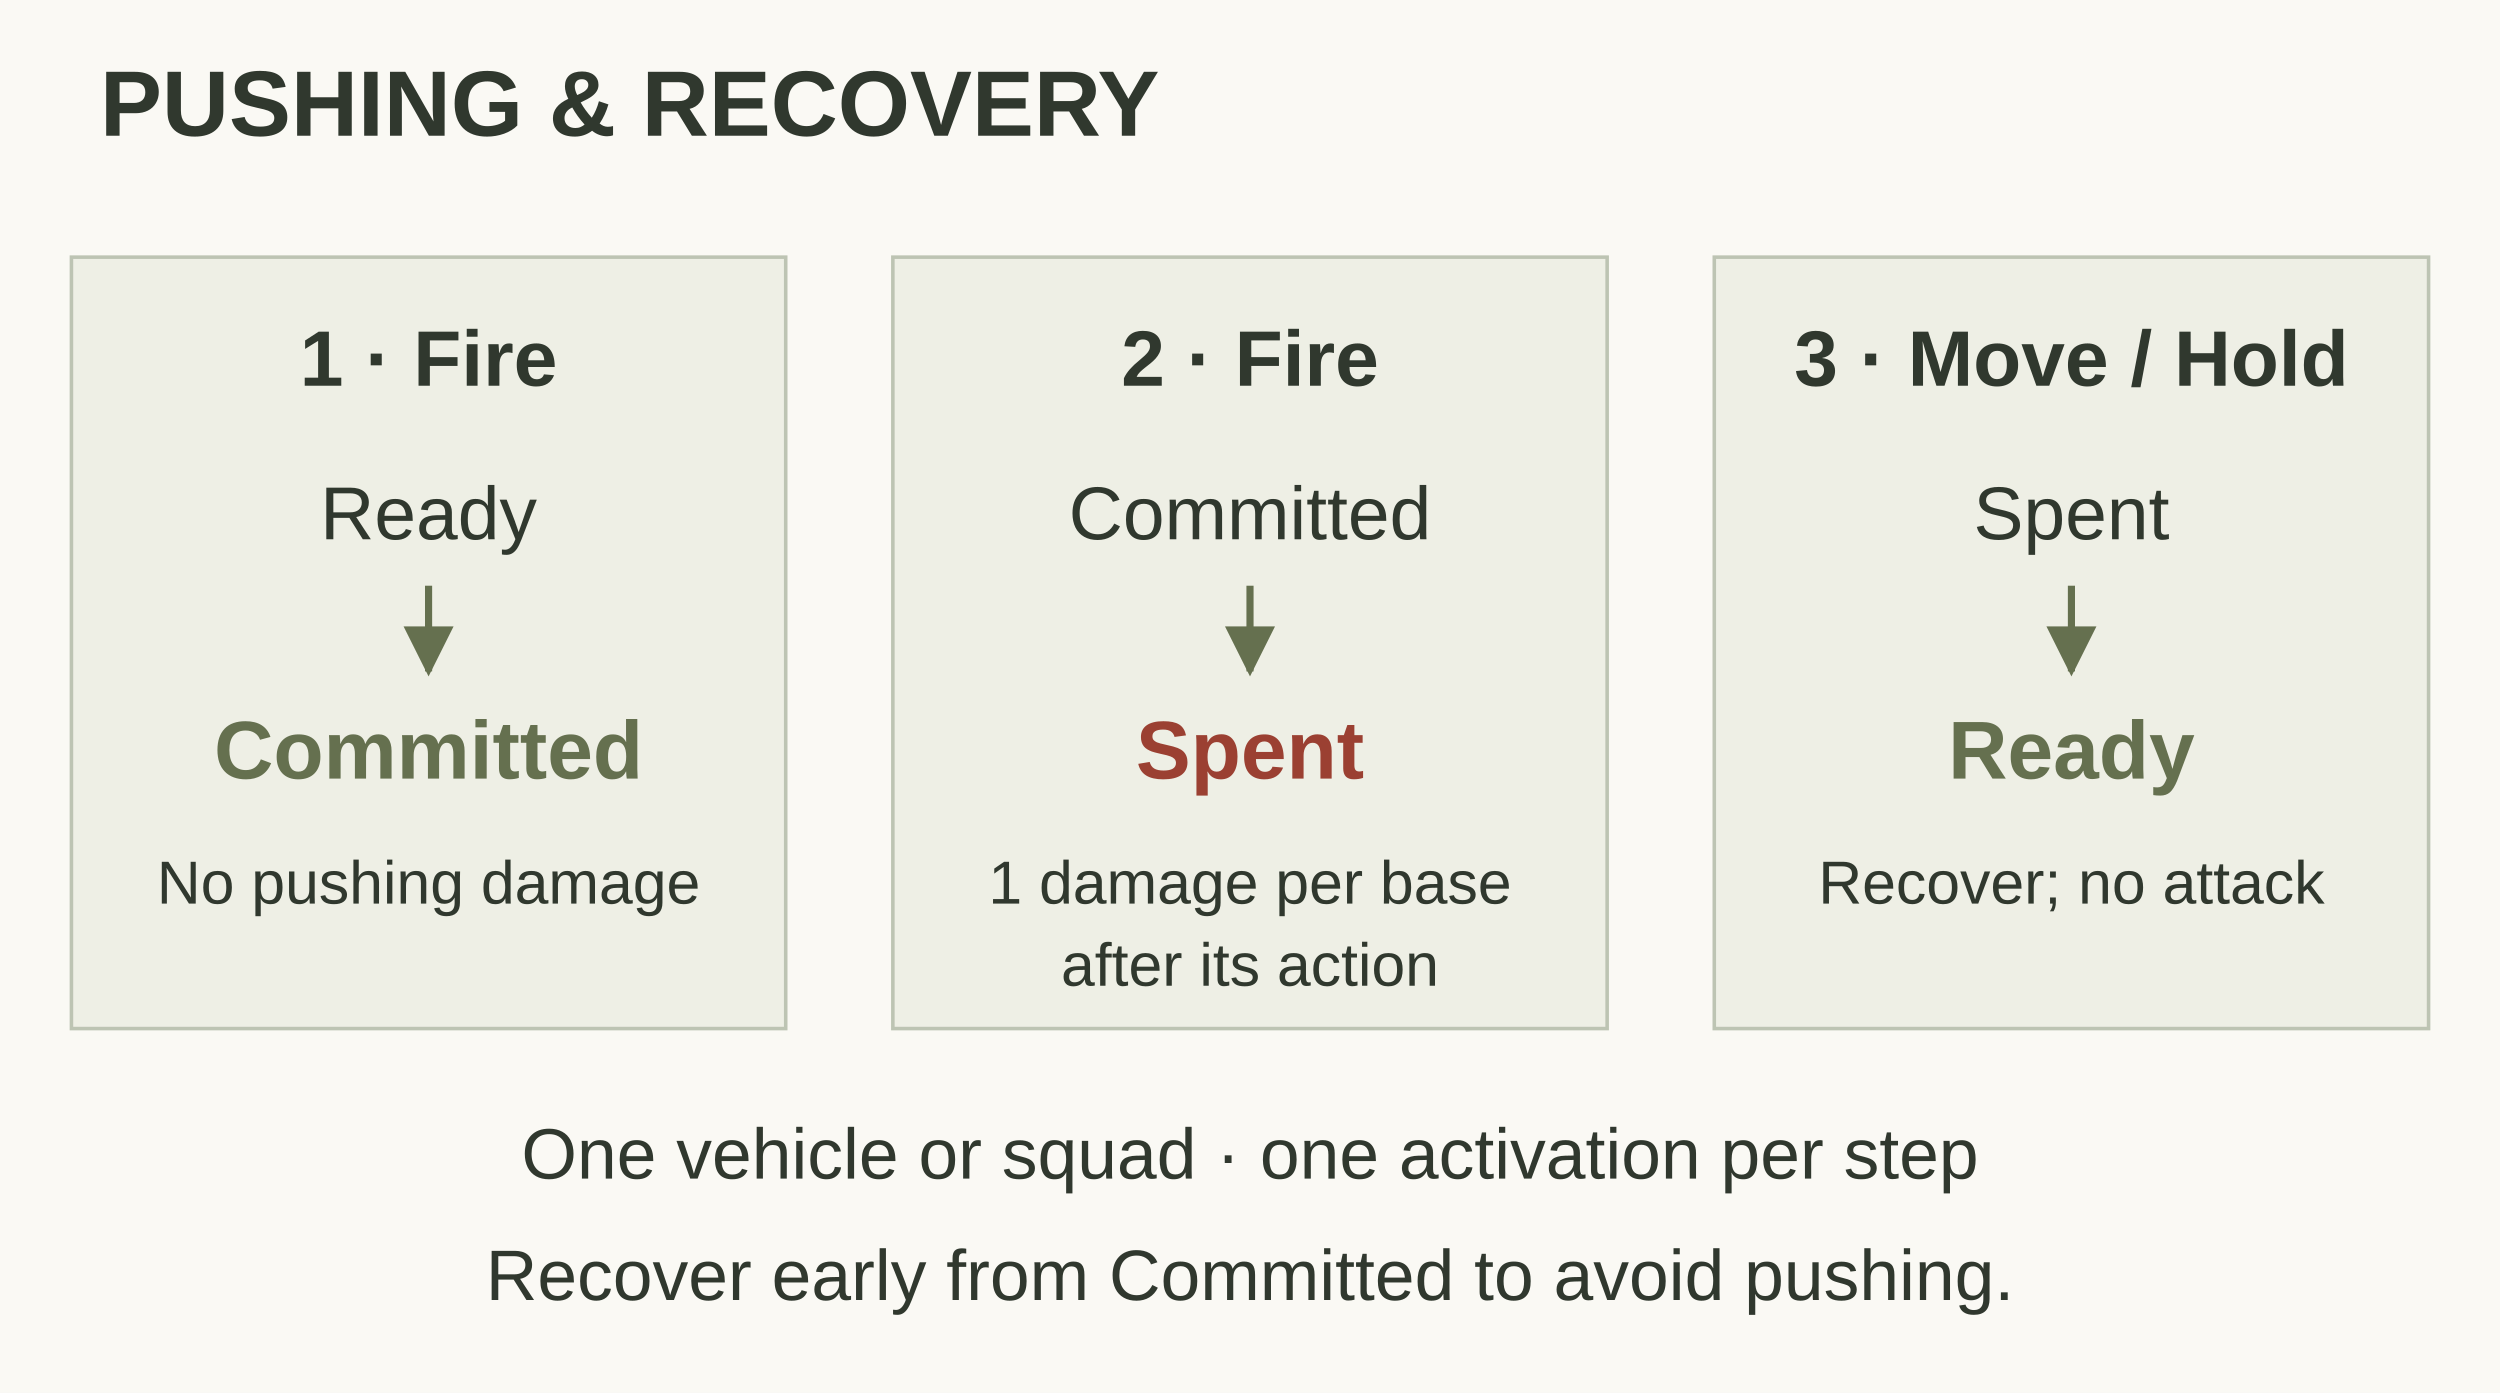
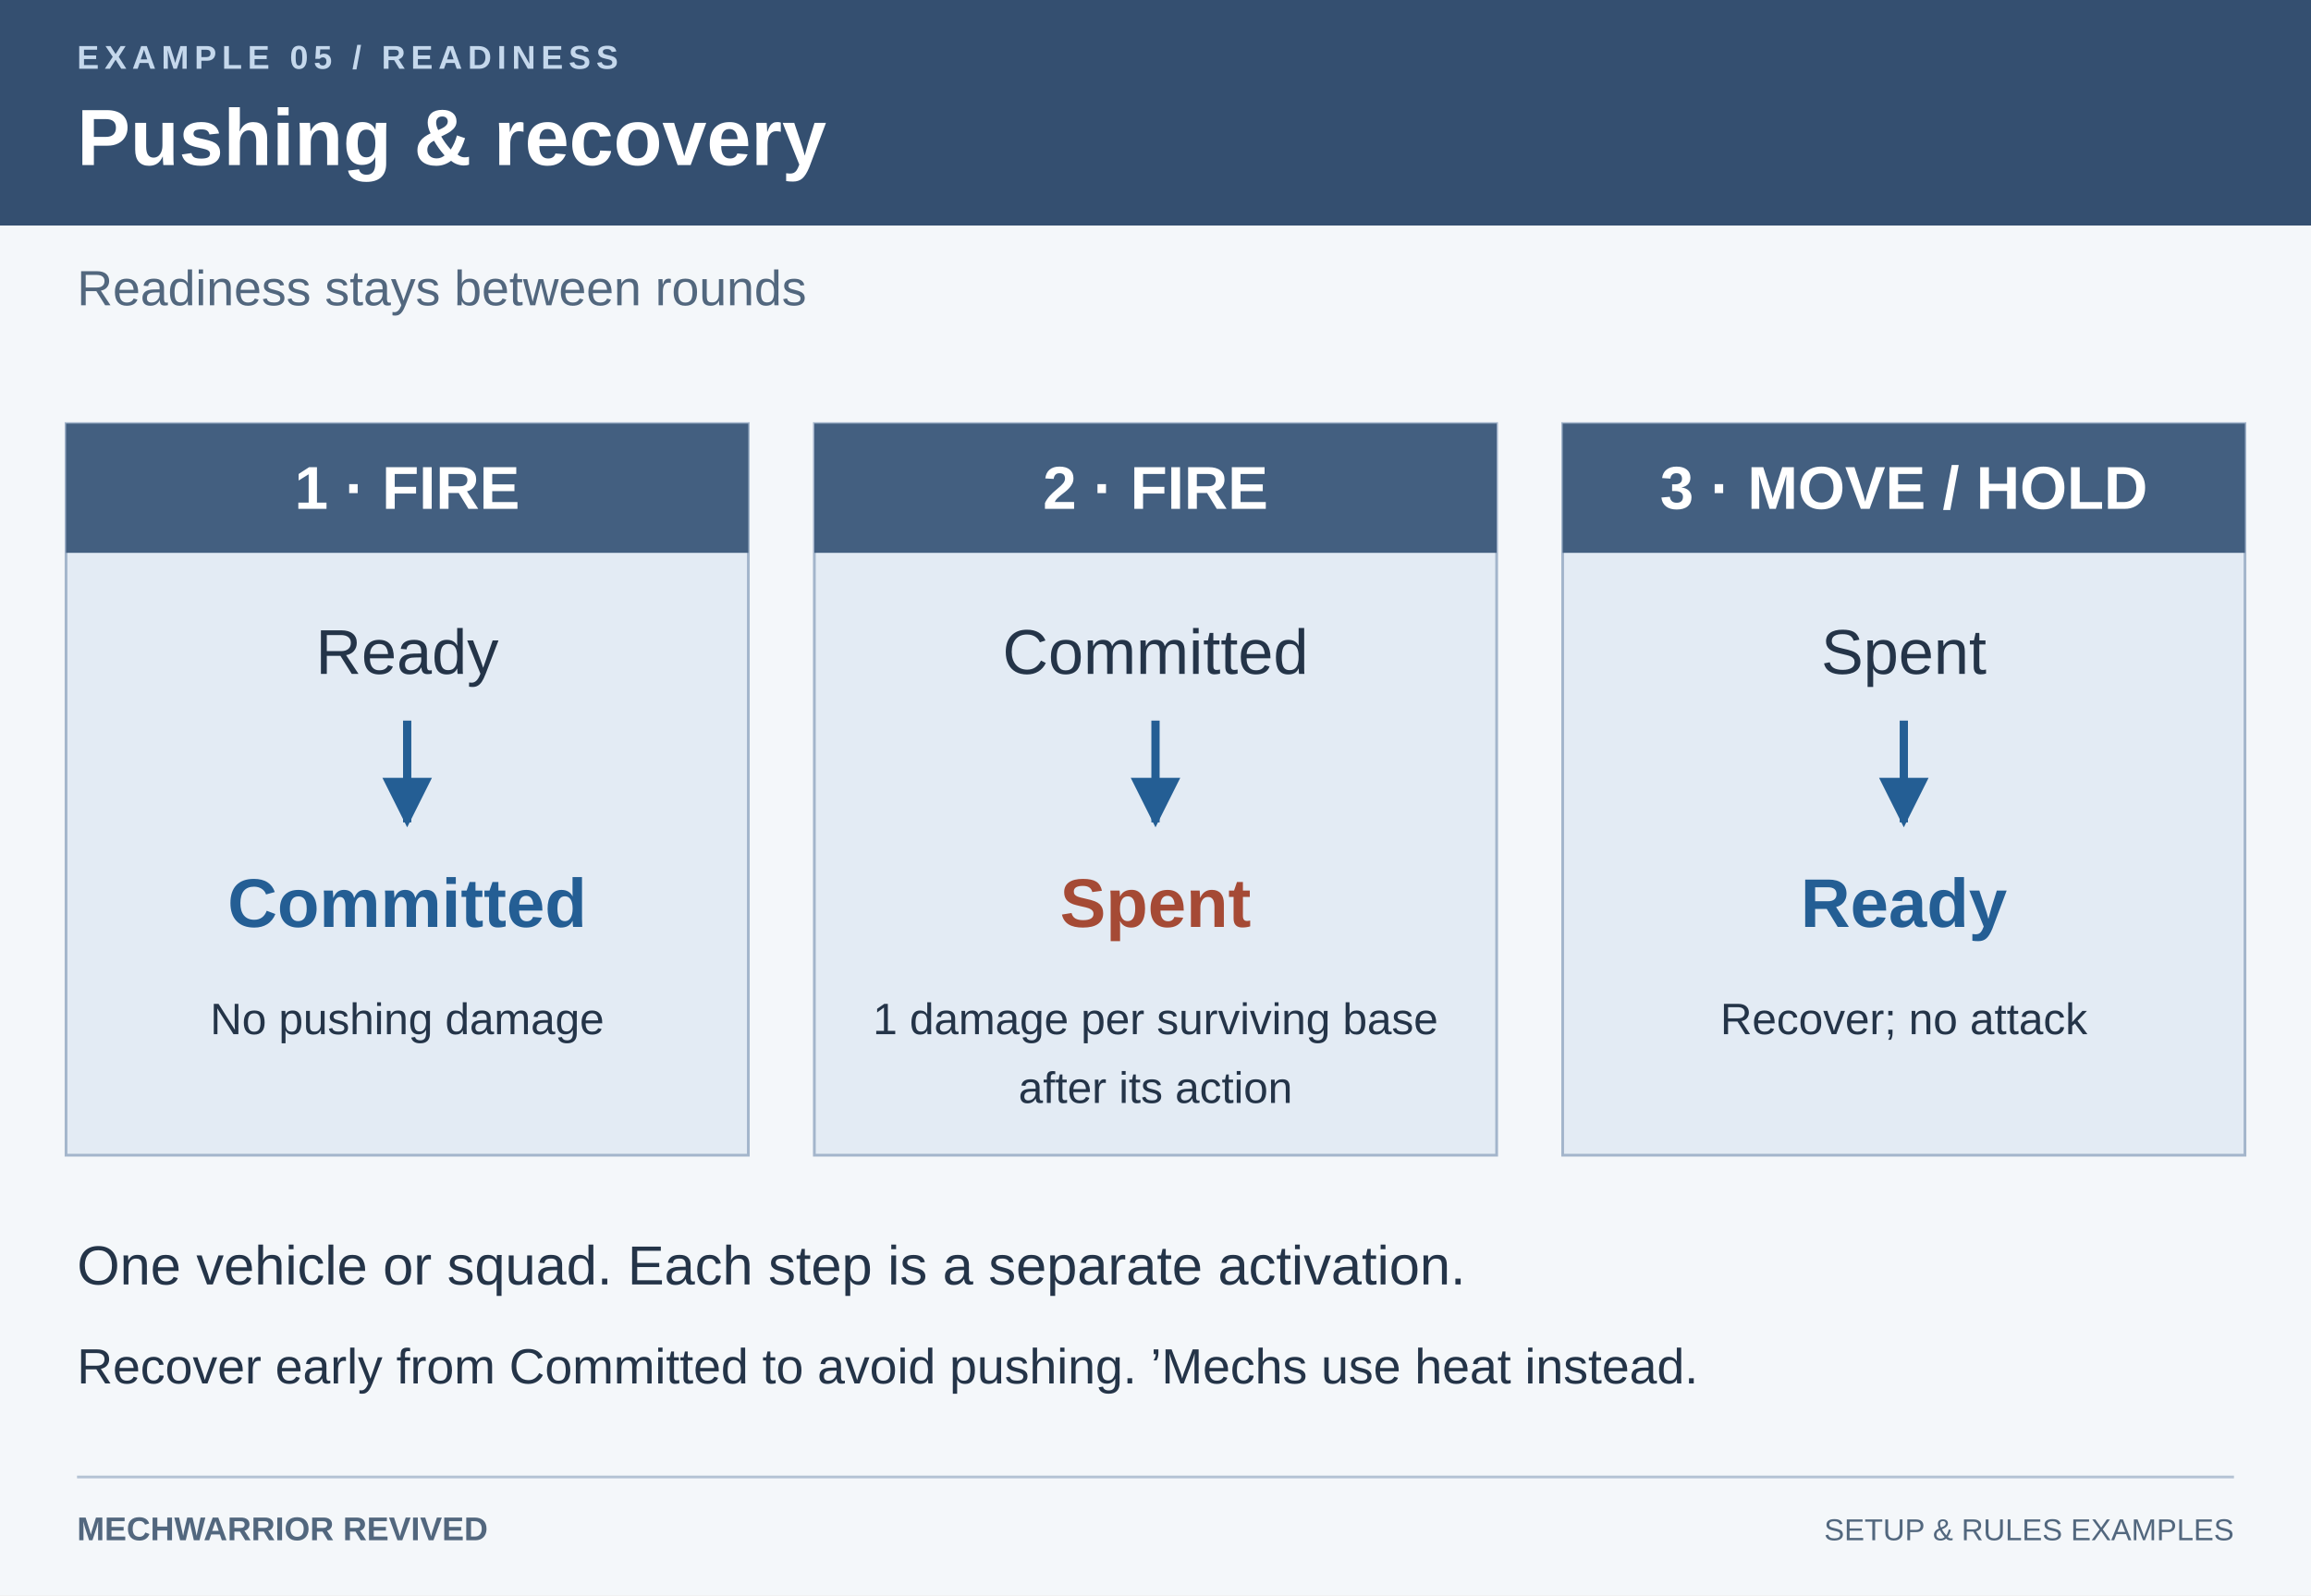
- <svg xmlns="http://www.w3.org/2000/svg" width="700" height="390" viewBox="0 0 700 390" role="img" aria-labelledby="title desc">
+ <svg xmlns="http://www.w3.org/2000/svg" width="840" height="580" viewBox="0 0 840 580" role="img" aria-labelledby="title desc">
  <defs>
-     <marker id="arrow" viewBox="0 0 10 10" refX="9" refY="5" markerWidth="7" markerHeight="7" orient="auto-start-reverse">
-       <path d="M0 0L10 5L0 10Z" fill="#65704f" />
+     <pattern id="woods" patternUnits="userSpaceOnUse" width="26" height="26">
+       <rect width="26" height="26" fill="#d4dfbf" />
+       <path d="M13 3L20 17H6Z M13 14V22" fill="#a9be8e" stroke="#788f60" stroke-width="1.2" />
+     </pattern>
+     <pattern id="rubble" patternUnits="userSpaceOnUse" width="28" height="26">
+       <rect width="28" height="26" fill="#e3d7bd" />
+       <path d="M3 8L10 4L13 13L5 15Z M17 19L23 12L27 22Z" fill="#bdaf94" stroke="#918164" />
+       <path d="M16 3L21 6M4 22L9 20" stroke="#9f8c6b" />
+     </pattern>
+     <pattern id="blocking" patternUnits="userSpaceOnUse" width="24" height="24">
+       <rect width="24" height="24" fill="#b7bdc3" />
+       <path d="M0 24L24 0M-6 6L6 -6M18 30L30 18" stroke="#85919c" stroke-width="2" />
+     </pattern>
+     <pattern id="fieldworks" patternUnits="userSpaceOnUse" width="28" height="24">
+       <rect width="28" height="24" fill="#ddcbaa" />
+       <path d="M0 7H9V17H19V7H28" fill="none" stroke="#806044" stroke-width="5" />
+       <path d="M0 7H9V17H19V7H28" fill="none" stroke="#b79a70" stroke-width="2" />
+     </pattern>
+     <pattern id="water" patternUnits="userSpaceOnUse" width="28" height="20">
+       <rect width="28" height="20" fill="#ccdde5" />
+       <path d="M0 10Q7 5 14 10T28 10" fill="none" stroke="#86a6b7" />
+     </pattern>
+     <marker id="move-arrow" viewBox="0 0 10 10" refX="9" refY="5" markerWidth="6" markerHeight="6" orient="auto-start-reverse">
+       <path d="M0 0L10 5L0 10Z" fill="#245e94" />
    </marker>
-     <pattern id="woods" patternUnits="userSpaceOnUse" width="18" height="18">
-       <rect width="18" height="18" fill="#dfe8d2" />
-       <path d="M9 3L14 13H4Z" fill="none" stroke="#a0b18d" />
-     </pattern>
-     <pattern id="rubble" patternUnits="userSpaceOnUse" width="18" height="18">
-       <rect width="18" height="18" fill="#eee4cf" />
-       <path d="M3 9L7 5L10 11ZM13 14L16 10" fill="none" stroke="#b5a88e" />
-     </pattern>
-     <pattern id="blocking" patternUnits="userSpaceOnUse" width="12" height="12">
-       <rect width="12" height="12" fill="#d8dcd7" />
-       <path d="M-3 3L3 -3M0 12L12 0M9 15L15 9" stroke="#a0aaa2" />
-     </pattern>
+     <marker id="sight-arrow" viewBox="0 0 10 10" refX="9" refY="5" markerWidth="6" markerHeight="6" orient="auto-start-reverse">
+       <path d="M0 0L10 5L0 10Z" fill="#926818" />
+     </marker>
  </defs>
  <g font-family="Arial, Helvetica, sans-serif">
-     <rect x="0" y="0" width="700" height="390" fill="#faf9f4" stroke="none" />
-     <text x="28" y="38" font-size="26" text-anchor="start" fill="#30382e" font-weight="bold">PUSHING &amp; RECOVERY</text>
-     <rect x="20" y="72" width="200" height="216" fill="#eeefe5" stroke="#bdc4b3" />
-     <text x="120" y="108" font-size="22" text-anchor="middle" fill="#30382e" font-weight="bold">1 · Fire</text>
-     <text x="120" y="151" font-size="21" text-anchor="middle" fill="#30382e" font-weight="normal">Ready</text>
-     <line x1="120" y1="164" x2="120" y2="188" stroke="#65704f" stroke-width="2" marker-end="url(#arrow)" />
-     <text x="120" y="218" font-size="23" text-anchor="middle" fill="#65704f" font-weight="bold">Committed</text>
-     <text x="120" y="253" font-size="17" text-anchor="middle" fill="#30382e" font-weight="normal">No pushing damage</text>
-     <text x="120" y="276" font-size="17" text-anchor="middle" fill="#30382e" font-weight="normal" />
-     <rect x="250" y="72" width="200" height="216" fill="#eeefe5" stroke="#bdc4b3" />
-     <text x="350" y="108" font-size="22" text-anchor="middle" fill="#30382e" font-weight="bold">2 · Fire</text>
-     <text x="350" y="151" font-size="21" text-anchor="middle" fill="#30382e" font-weight="normal">Committed</text>
-     <line x1="350" y1="164" x2="350" y2="188" stroke="#65704f" stroke-width="2" marker-end="url(#arrow)" />
-     <text x="350" y="218" font-size="23" text-anchor="middle" fill="#9b4032" font-weight="bold">Spent</text>
-     <text x="350" y="253" font-size="17" text-anchor="middle" fill="#30382e" font-weight="normal">1 damage per base</text>
-     <text x="350" y="276" font-size="17" text-anchor="middle" fill="#30382e" font-weight="normal">after its action</text>
-     <rect x="480" y="72" width="200" height="216" fill="#eeefe5" stroke="#bdc4b3" />
-     <text x="580" y="108" font-size="22" text-anchor="middle" fill="#30382e" font-weight="bold">3 · Move / Hold</text>
-     <text x="580" y="151" font-size="21" text-anchor="middle" fill="#30382e" font-weight="normal">Spent</text>
-     <line x1="580" y1="164" x2="580" y2="188" stroke="#65704f" stroke-width="2" marker-end="url(#arrow)" />
-     <text x="580" y="218" font-size="23" text-anchor="middle" fill="#65704f" font-weight="bold">Ready</text>
-     <text x="580" y="253" font-size="17" text-anchor="middle" fill="#30382e" font-weight="normal">Recover; no attack</text>
-     <text x="580" y="276" font-size="17" text-anchor="middle" fill="#30382e" font-weight="normal" />
-     <text x="350" y="330" font-size="20" text-anchor="middle" fill="#30382e" font-weight="normal">One vehicle or squad · one activation per step</text>
-     <text x="350" y="364" font-size="20" text-anchor="middle" fill="#30382e" font-weight="normal">Recover early from Committed to avoid pushing.</text>
+     <rect x="0" y="0" width="840" height="580" fill="#f4f7fa" stroke="none" />
+     <rect x="0" y="0" width="840" height="82" fill="#344f70" stroke="none" />
+     <text x="28" y="25" font-size="12" text-anchor="start" fill="#c5d8ec" font-weight="bold" letter-spacing="2">EXAMPLE 05  /  READINESS</text>
+     <text x="28" y="60" font-size="29" text-anchor="start" fill="white" font-weight="bold">Pushing &amp; recovery</text>
+     <text x="28" y="111" font-size="18" text-anchor="start" fill="#52677e" font-weight="normal">Readiness stays between rounds</text>
+     <rect x="24" y="154" width="248" height="266" fill="#e3ebf4" stroke="#a3b5cb" />
+     <rect x="24" y="154" width="248" height="47" fill="#435f80" stroke="none" />
+     <text x="148" y="185" font-size="22" text-anchor="middle" fill="white" font-weight="bold">1 · FIRE</text>
+     <text x="148" y="245" font-size="23" text-anchor="middle" fill="#243448" font-weight="normal">Ready</text>
+     <line x1="148" y1="262" x2="148" y2="299" stroke="#245e94" stroke-width="3" marker-end="url(#move-arrow)" />
+     <text x="148" y="337" font-size="25" text-anchor="middle" fill="#245e94" font-weight="bold">Committed</text>
+     <text x="148" y="376" font-size="16" text-anchor="middle" fill="#243448" font-weight="normal">No pushing damage</text>
+     <text x="148" y="401" font-size="16" text-anchor="middle" fill="#243448" font-weight="normal" />
+     <rect x="296" y="154" width="248" height="266" fill="#e3ebf4" stroke="#a3b5cb" />
+     <rect x="296" y="154" width="248" height="47" fill="#435f80" stroke="none" />
+     <text x="420" y="185" font-size="22" text-anchor="middle" fill="white" font-weight="bold">2 · FIRE</text>
+     <text x="420" y="245" font-size="23" text-anchor="middle" fill="#243448" font-weight="normal">Committed</text>
+     <line x1="420" y1="262" x2="420" y2="299" stroke="#245e94" stroke-width="3" marker-end="url(#move-arrow)" />
+     <text x="420" y="337" font-size="25" text-anchor="middle" fill="#a54a35" font-weight="bold">Spent</text>
+     <text x="420" y="376" font-size="16" text-anchor="middle" fill="#243448" font-weight="normal">1 damage per surviving base</text>
+     <text x="420" y="401" font-size="16" text-anchor="middle" fill="#243448" font-weight="normal">after its action</text>
+     <rect x="568" y="154" width="248" height="266" fill="#e3ebf4" stroke="#a3b5cb" />
+     <rect x="568" y="154" width="248" height="47" fill="#435f80" stroke="none" />
+     <text x="692" y="185" font-size="22" text-anchor="middle" fill="white" font-weight="bold">3 · MOVE / HOLD</text>
+     <text x="692" y="245" font-size="23" text-anchor="middle" fill="#243448" font-weight="normal">Spent</text>
+     <line x1="692" y1="262" x2="692" y2="299" stroke="#245e94" stroke-width="3" marker-end="url(#move-arrow)" />
+     <text x="692" y="337" font-size="25" text-anchor="middle" fill="#245e94" font-weight="bold">Ready</text>
+     <text x="692" y="376" font-size="16" text-anchor="middle" fill="#243448" font-weight="normal">Recover; no attack</text>
+     <text x="692" y="401" font-size="16" text-anchor="middle" fill="#243448" font-weight="normal" />
+     <text x="28" y="467" font-size="20" text-anchor="start" fill="#243448" font-weight="normal">One vehicle or squad. Each step is a separate activation.</text>
+     <text x="28" y="503" font-size="18" text-anchor="start" fill="#243448" font-weight="normal">Recover early from Committed to avoid pushing. ’Mechs use heat instead.</text>
+     <line x1="28" y1="537" x2="812" y2="537" stroke="#b4c3d4" stroke-width="1" />
+     <text x="28" y="560" font-size="12" text-anchor="start" fill="#52677e" font-weight="bold">MECHWARRIOR REVIVED</text>
+     <text x="812" y="560" font-size="11" text-anchor="end" fill="#52677e" font-weight="normal">SETUP &amp; RULES EXAMPLES</text>
  </g>
</svg>
